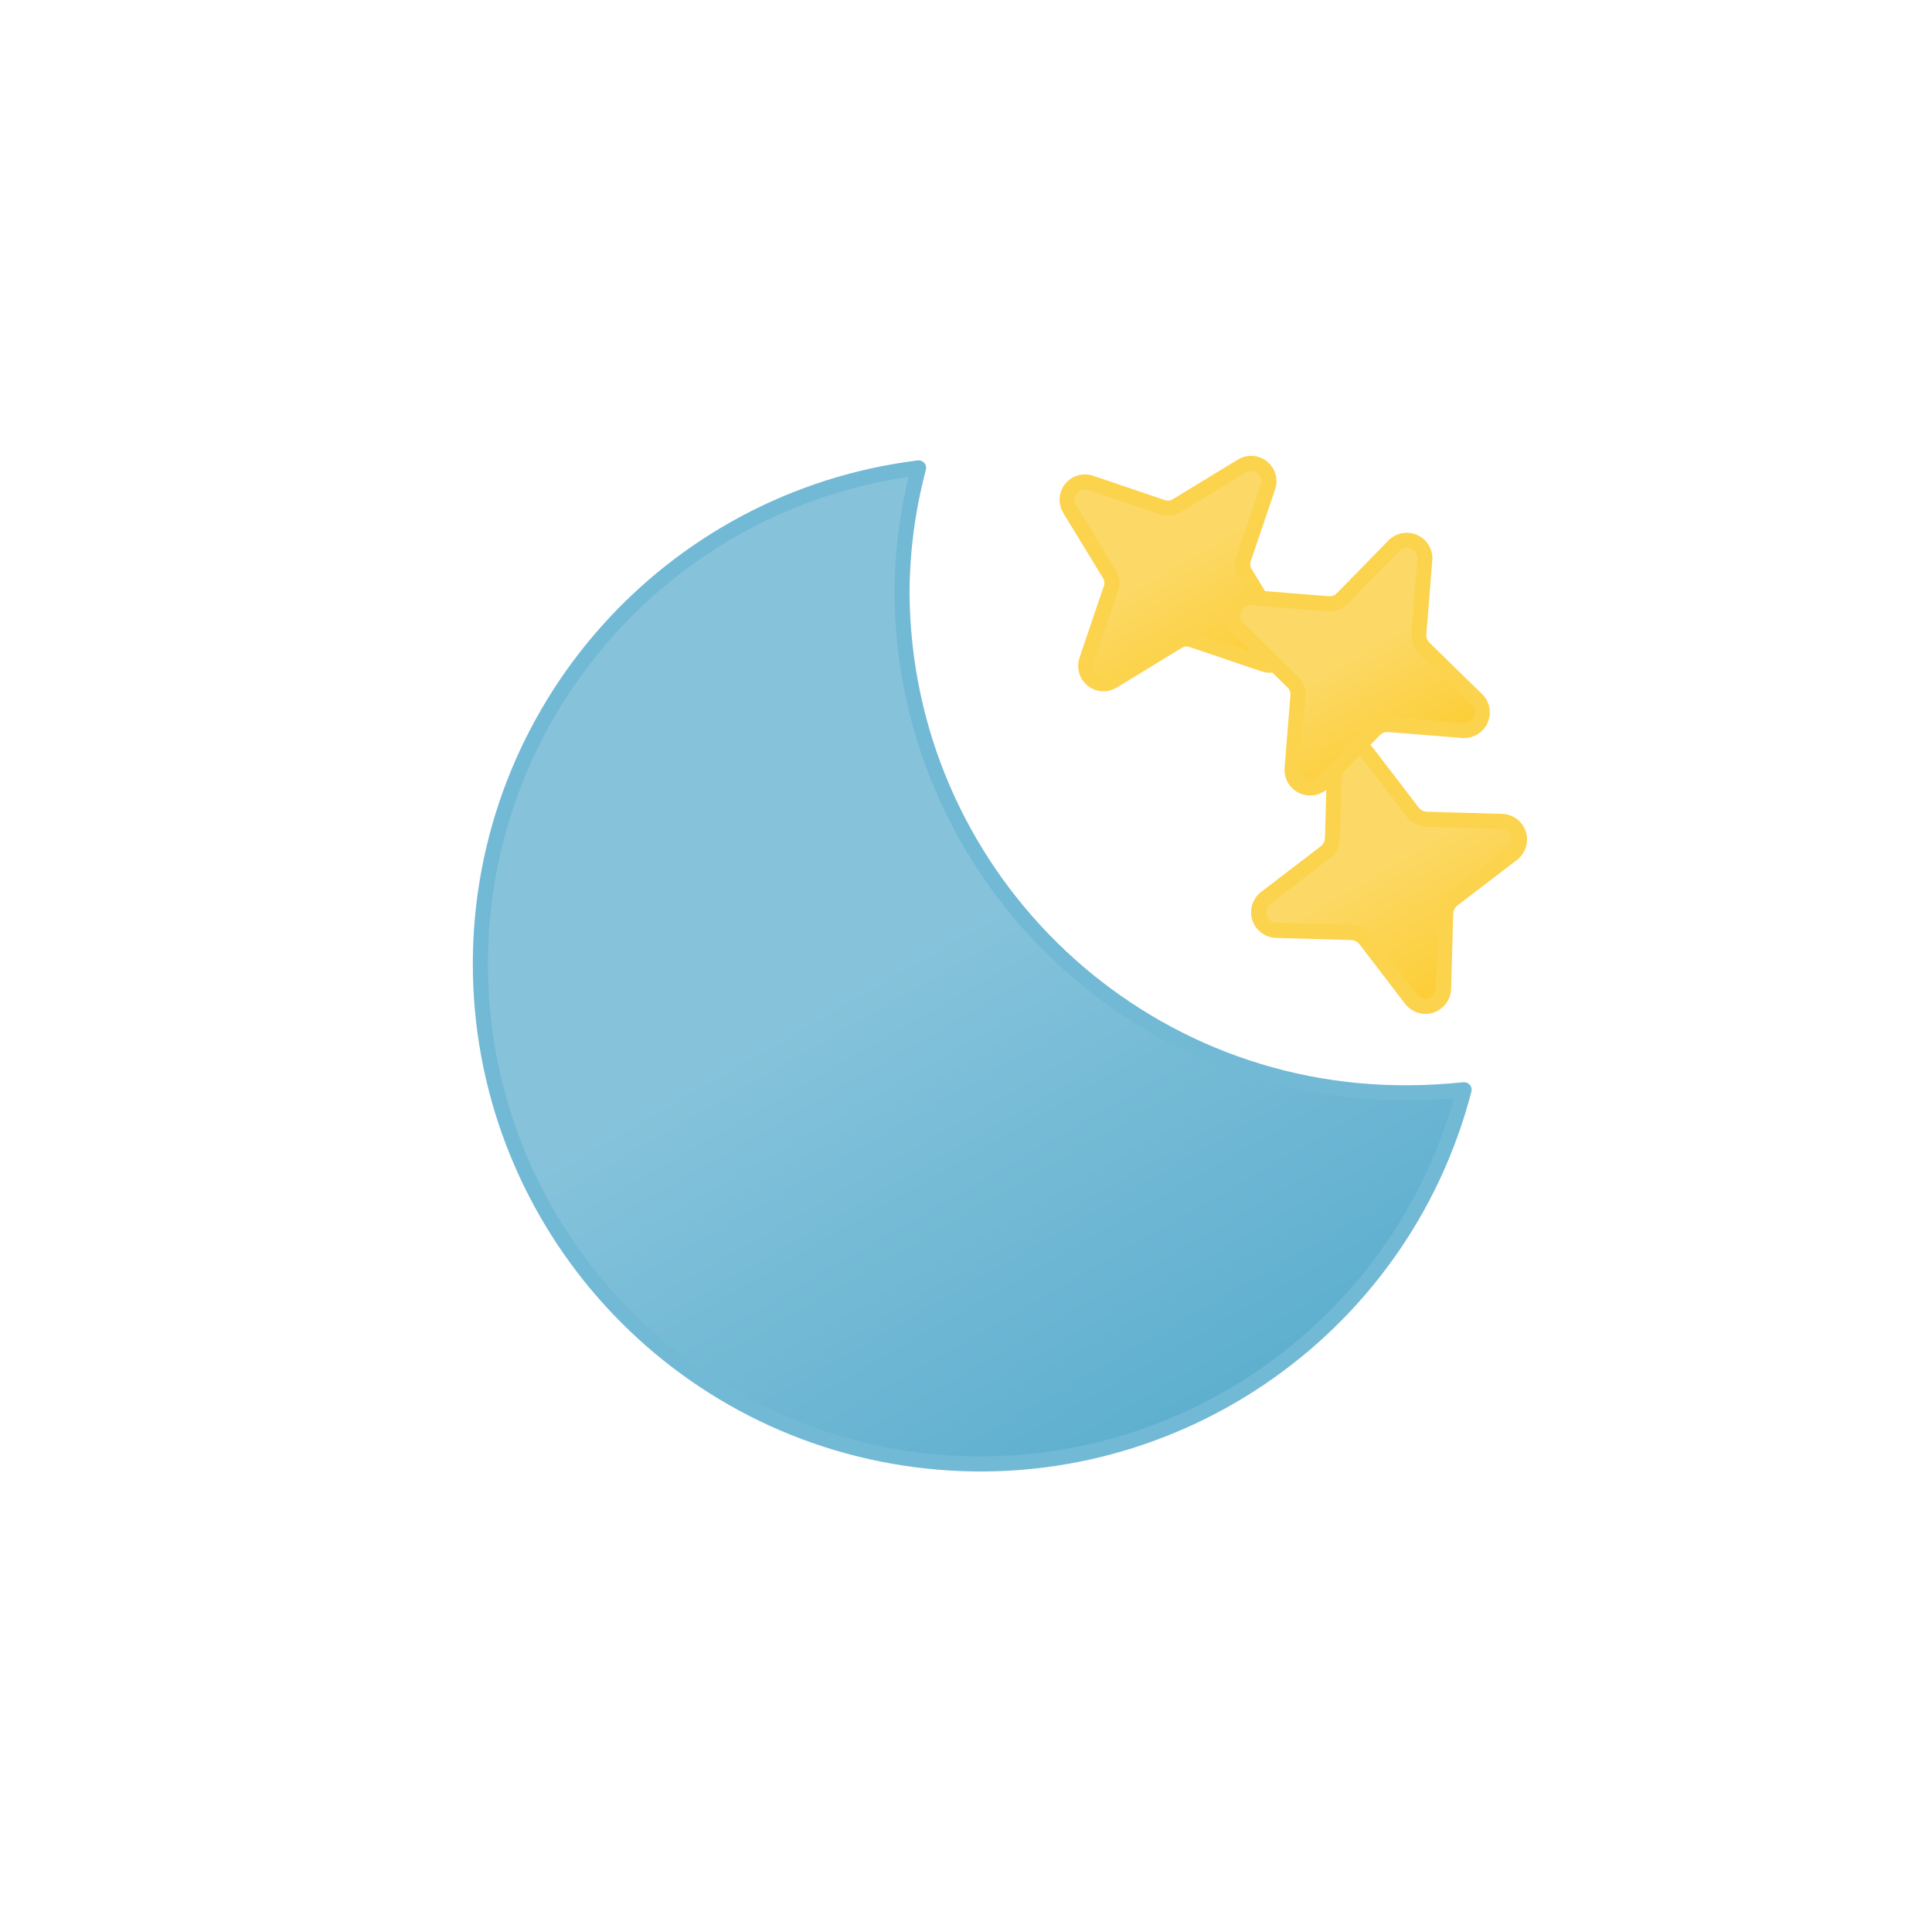
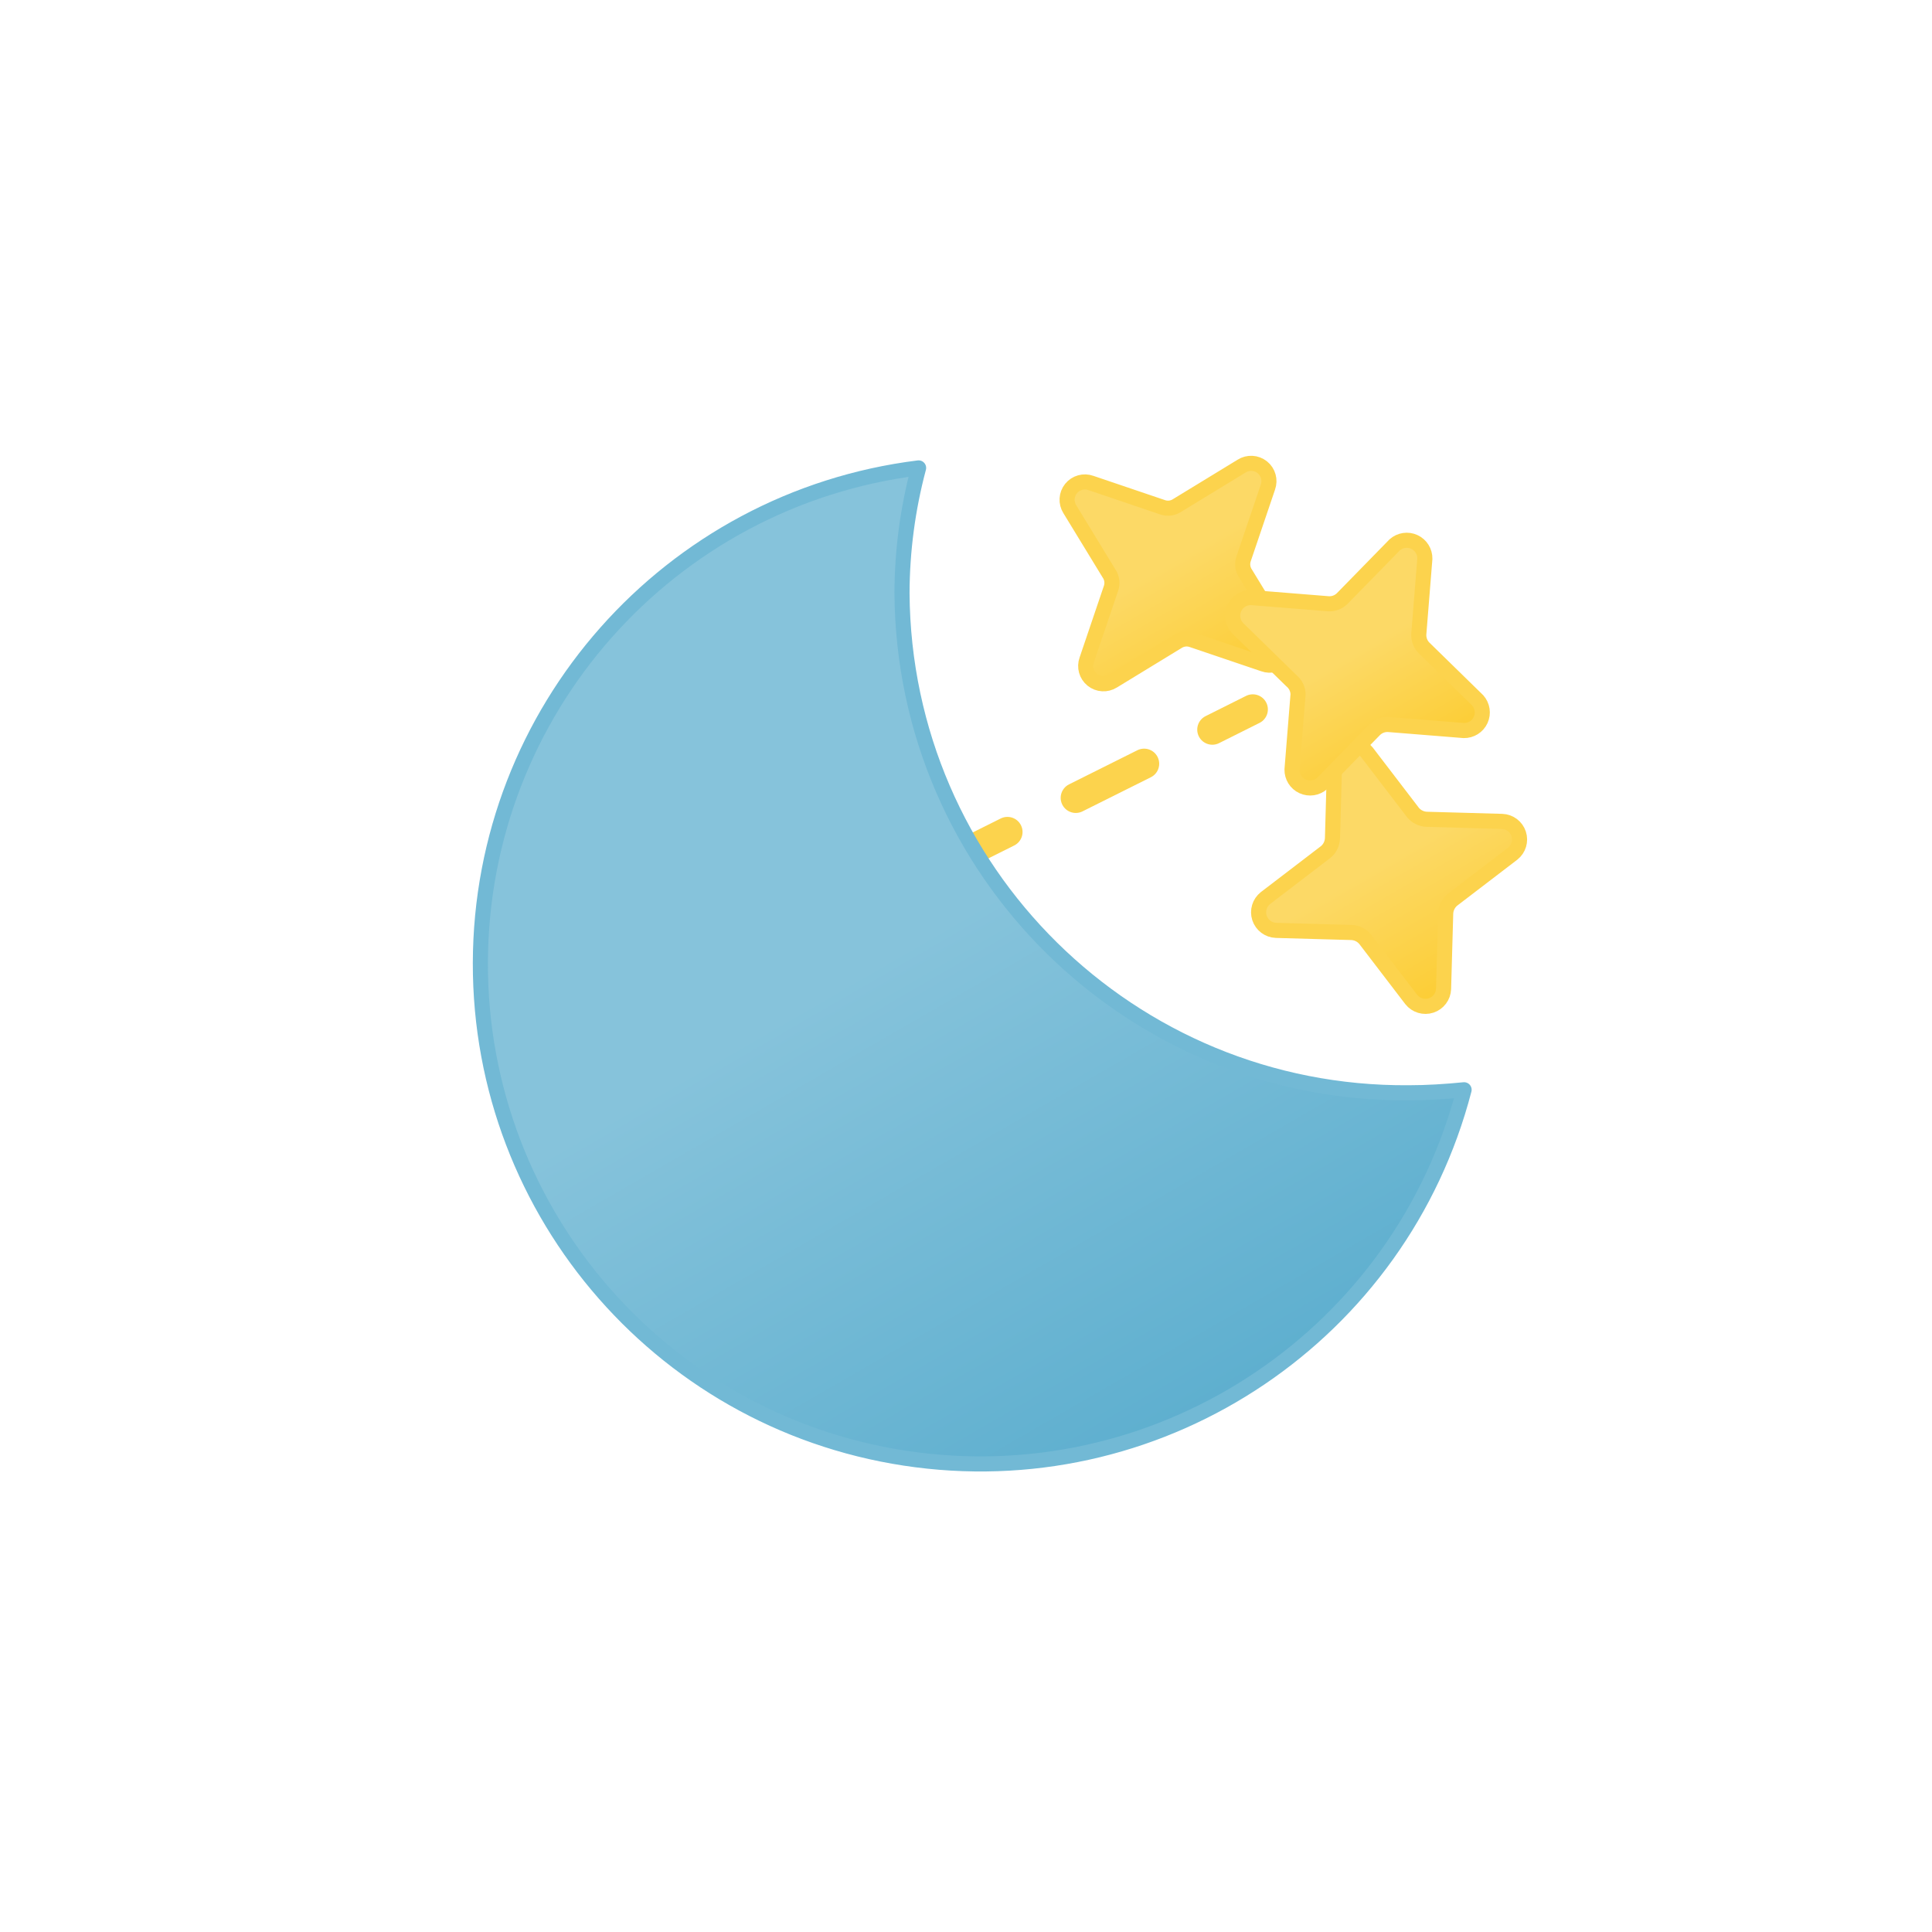
<svg xmlns="http://www.w3.org/2000/svg" xmlns:xlink="http://www.w3.org/1999/xlink" viewBox="0 0 64 64">
  <defs>
    <linearGradient id="a" x1="36.88" x2="41.12" y1="15.33" y2="22.67" gradientUnits="userSpaceOnUse">
      <stop offset="0" stop-color="#fcd966" />
      <stop offset=".45" stop-color="#fcd966" />
      <stop offset="1" stop-color="#fccd34" />
    </linearGradient>
    <linearGradient id="b" x1="43.79" x2="48.21" y1="25.17" y2="32.83" xlink:href="#a" />
    <clipPath id="c">
      <path fill="none" d="M64 2.79 30 23l2 6 5 4 27-12V2.79z" />
    </clipPath>
    <linearGradient id="d" x1="43.11" x2="46.89" y1="18.73" y2="25.27" xlink:href="#a" />
    <linearGradient id="e" x1="21.92" x2="38.52" y1="18.75" y2="47.52" gradientUnits="userSpaceOnUse">
      <stop offset="0" stop-color="#86c3db" />
      <stop offset=".45" stop-color="#86c3db" />
      <stop offset="1" stop-color="#5eafcf" />
      <animateTransform attributeName="gradientTransform" dur="10s" repeatCount="indefinite" type="rotate" values="5 32 32; -15 32 32; 5 32 32" />
    </linearGradient>
  </defs>
  <path fill="url(#a)" stroke="#fcd34d" stroke-linecap="round" stroke-linejoin="round" stroke-width=".5" d="m35.44 16.87 1.3 2.13a.55.55 0 0 1 .06.5l-.8 2.36a.59.59 0 0 0 .87.7l2.13-1.3a.55.55 0 0 1 .5-.06l2.36.8a.59.59 0 0 0 .7-.87L41.26 19a.55.55 0 0 1-.06-.5l.8-2.36a.59.59 0 0 0-.87-.7L39 16.74a.55.55 0 0 1-.5.06l-2.36-.8a.59.59 0 0 0-.7.87z">
    <animate attributeName="opacity" dur="3s" repeatCount="indefinite" values=".8; 0; .8" />
  </path>
  <path fill="url(#b)" stroke="#fcd34d" stroke-linecap="round" stroke-linejoin="round" stroke-width=".5" d="m42.27 30.82 2.49.07a.62.62 0 0 1 .46.22l1.53 2a.6.6 0 0 0 1.07-.35l.07-2.49a.62.62 0 0 1 .22-.46l2-1.53a.6.6 0 0 0-.35-1.07l-2.49-.07a.62.62 0 0 1-.46-.22l-1.53-2a.6.6 0 0 0-1.07.35l-.07 2.49a.62.62 0 0 1-.22.46l-2 1.53a.6.6 0 0 0 .35 1.07z">
    <animate attributeName="opacity" begin="-1.5s" dur="3s" repeatCount="indefinite" values=".8; 0; .8" />
  </path>
  <g clip-path="url(#c)">
    <g>
      <path fill="url(#d)" stroke="#fcd34d" stroke-linecap="round" stroke-linejoin="round" stroke-width=".5" d="m41 20.81 1.78 1.74A.6.6 0 0 1 43 23l-.2 2.49a.6.6 0 0 0 1 .46l1.74-1.78A.6.6 0 0 1 46 24l2.49.2a.6.6 0 0 0 .46-1l-1.78-1.74A.6.6 0 0 1 47 21l.2-2.49a.6.6 0 0 0-1-.46l-1.74 1.78A.6.6 0 0 1 44 20l-2.49-.2a.6.6 0 0 0-.51 1.01z" />
+       <path fill="none" stroke="#fcd34d" stroke-linecap="round" stroke-miterlimit="10" d="m41.5 23.5-1.34.67" />
+       <path fill="none" stroke="#fcd34d" stroke-dasharray="2.53 2.53" stroke-linecap="round" stroke-miterlimit="10" d="m37.9 25.3-7.93 3.96" />
+       <path fill="none" stroke="#fcd34d" stroke-linecap="round" stroke-miterlimit="10" d="m28.84 29.83-1.34.67" />
      <animateTransform attributeName="transform" dur="2s" repeatCount="indefinite" type="translate" values="-15 9; 15 -7; 15 -7" />
      <animate attributeName="opacity" dur="2s" repeatCount="indefinite" values="1; 1; 0; 0; 0" />
    </g>
  </g>
  <path fill="url(#e)" stroke="#72b9d5" stroke-linecap="round" stroke-linejoin="round" stroke-width=".5" d="M46.66 36.2a16.66 16.66 0 0 1-16.78-16.55 16.29 16.29 0 0 1 .55-4.15A16.56 16.56 0 1 0 48.5 36.1c-.61.06-1.22.1-1.84.1z">
    <animateTransform attributeName="transform" dur="10s" repeatCount="indefinite" type="rotate" values="-5 32 32; 15 32 32; -5 32 32" />
  </path>
</svg>
